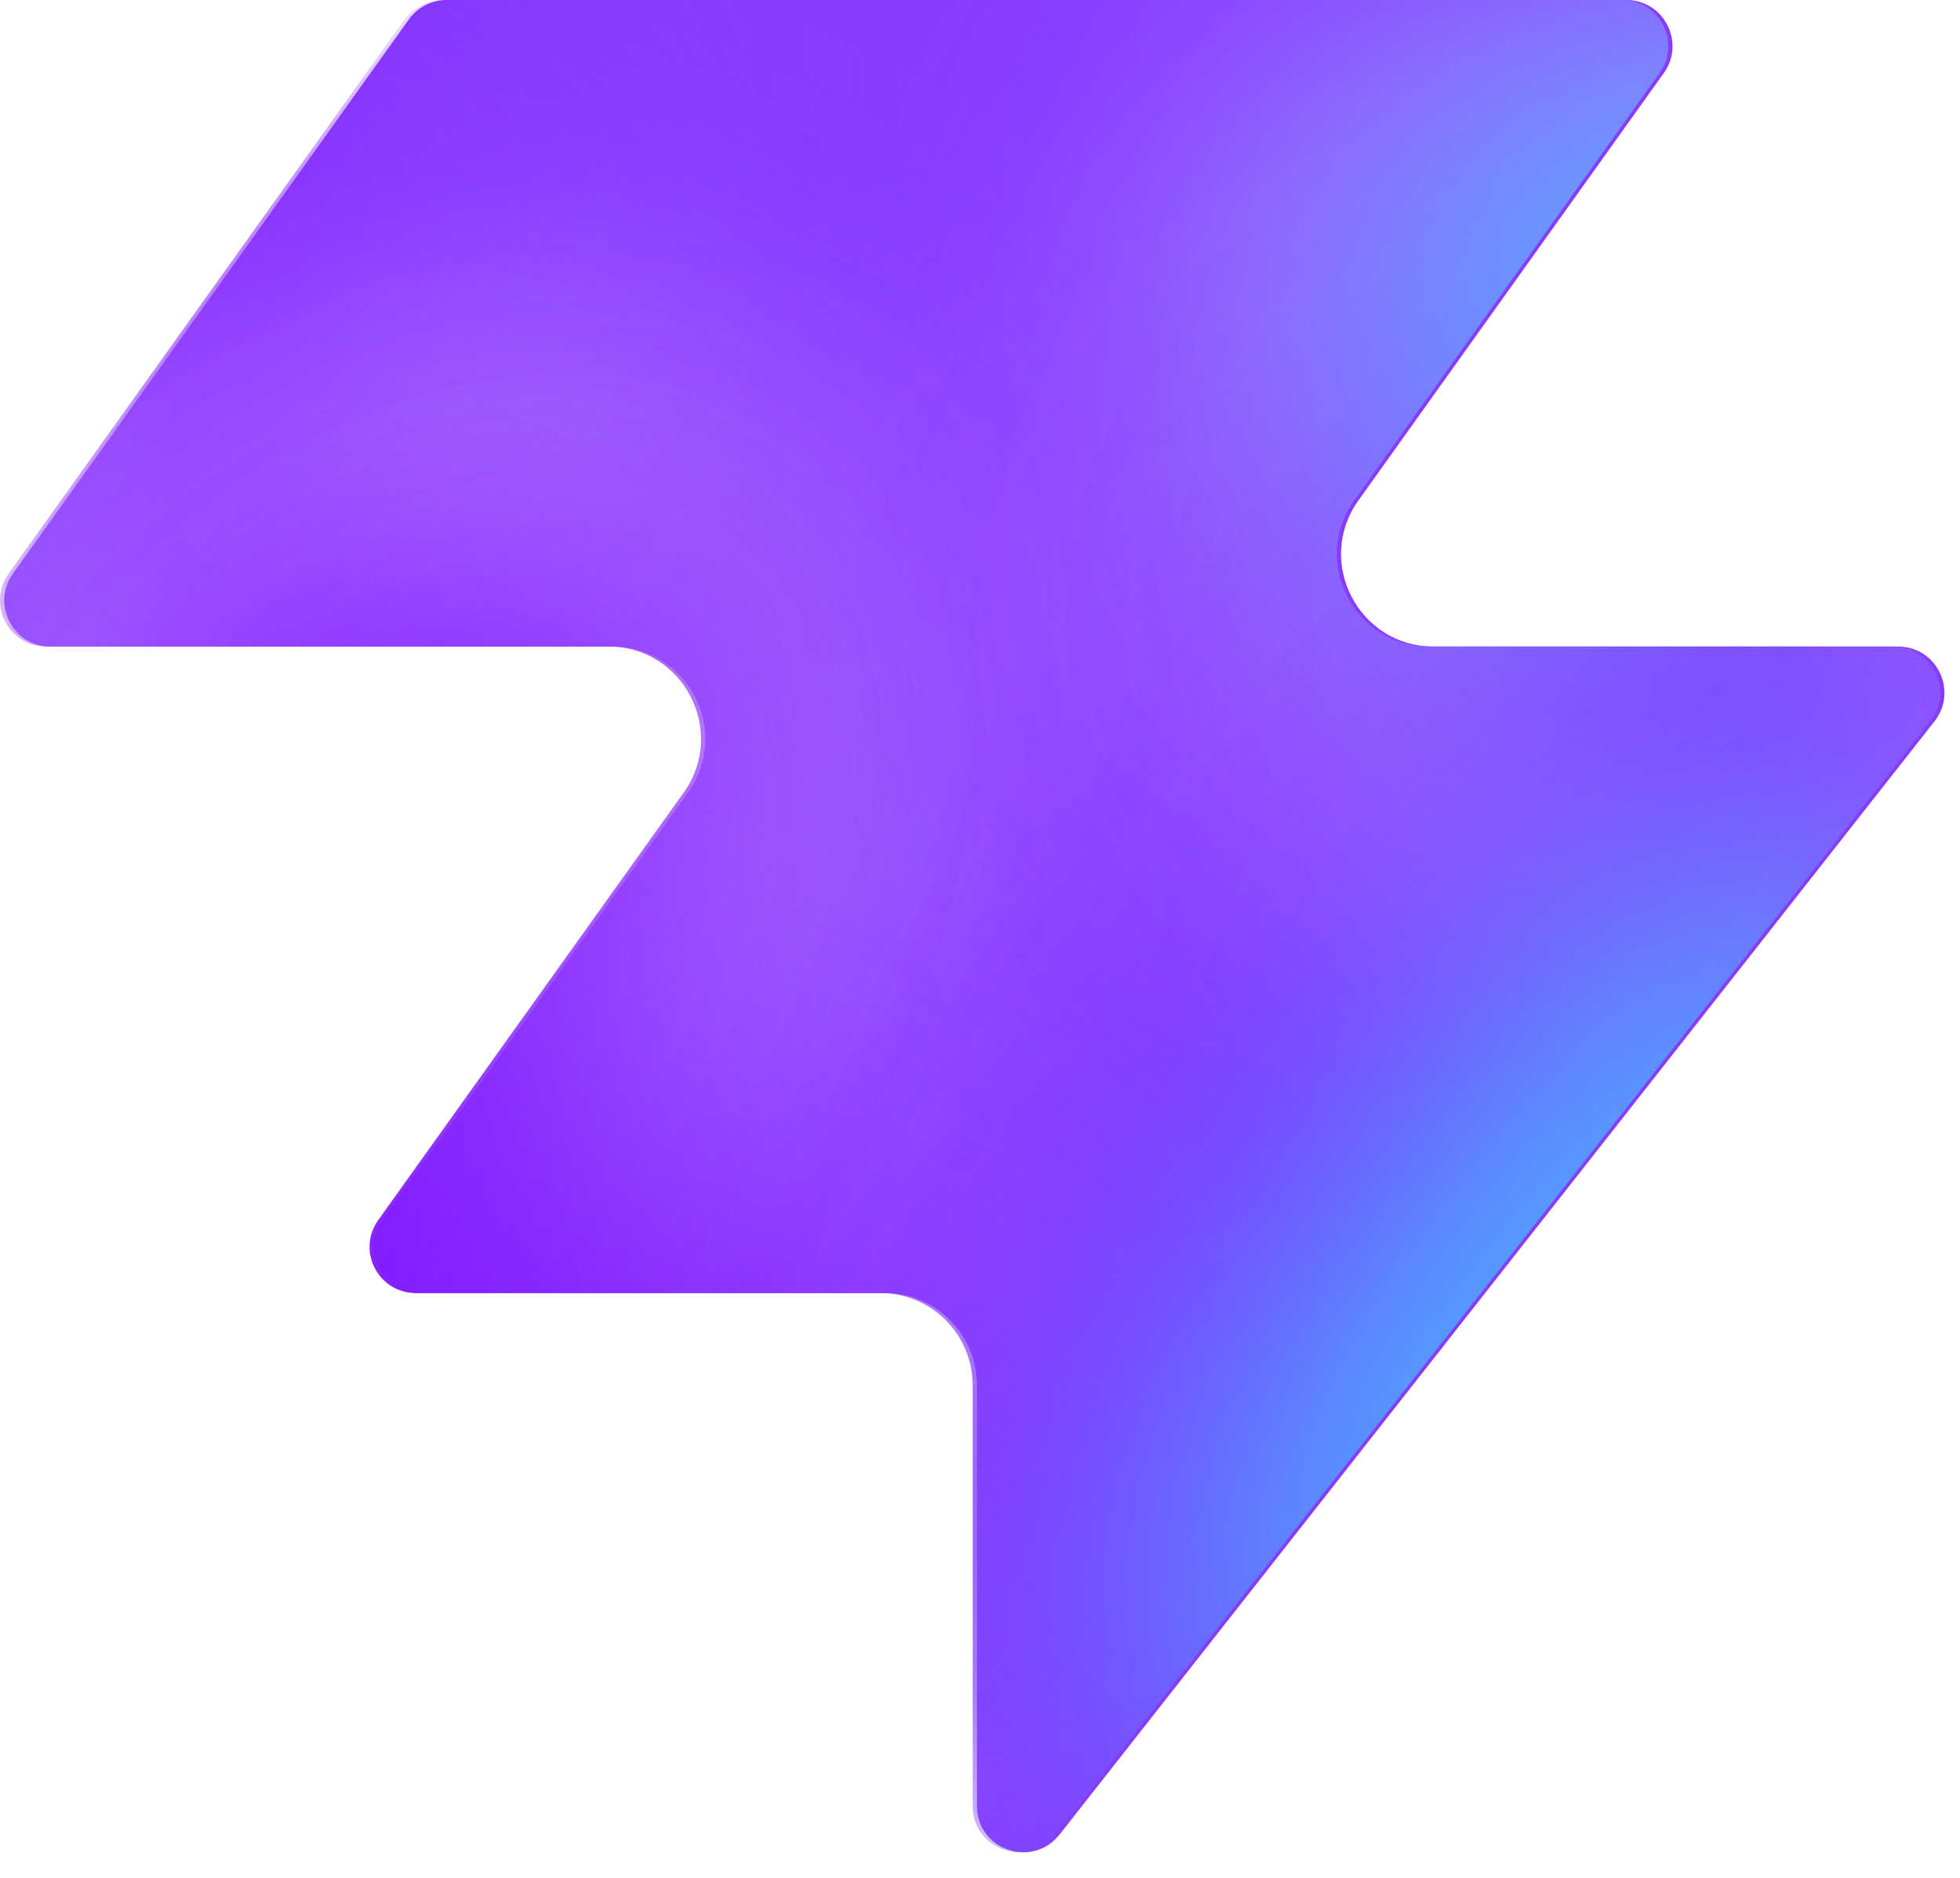
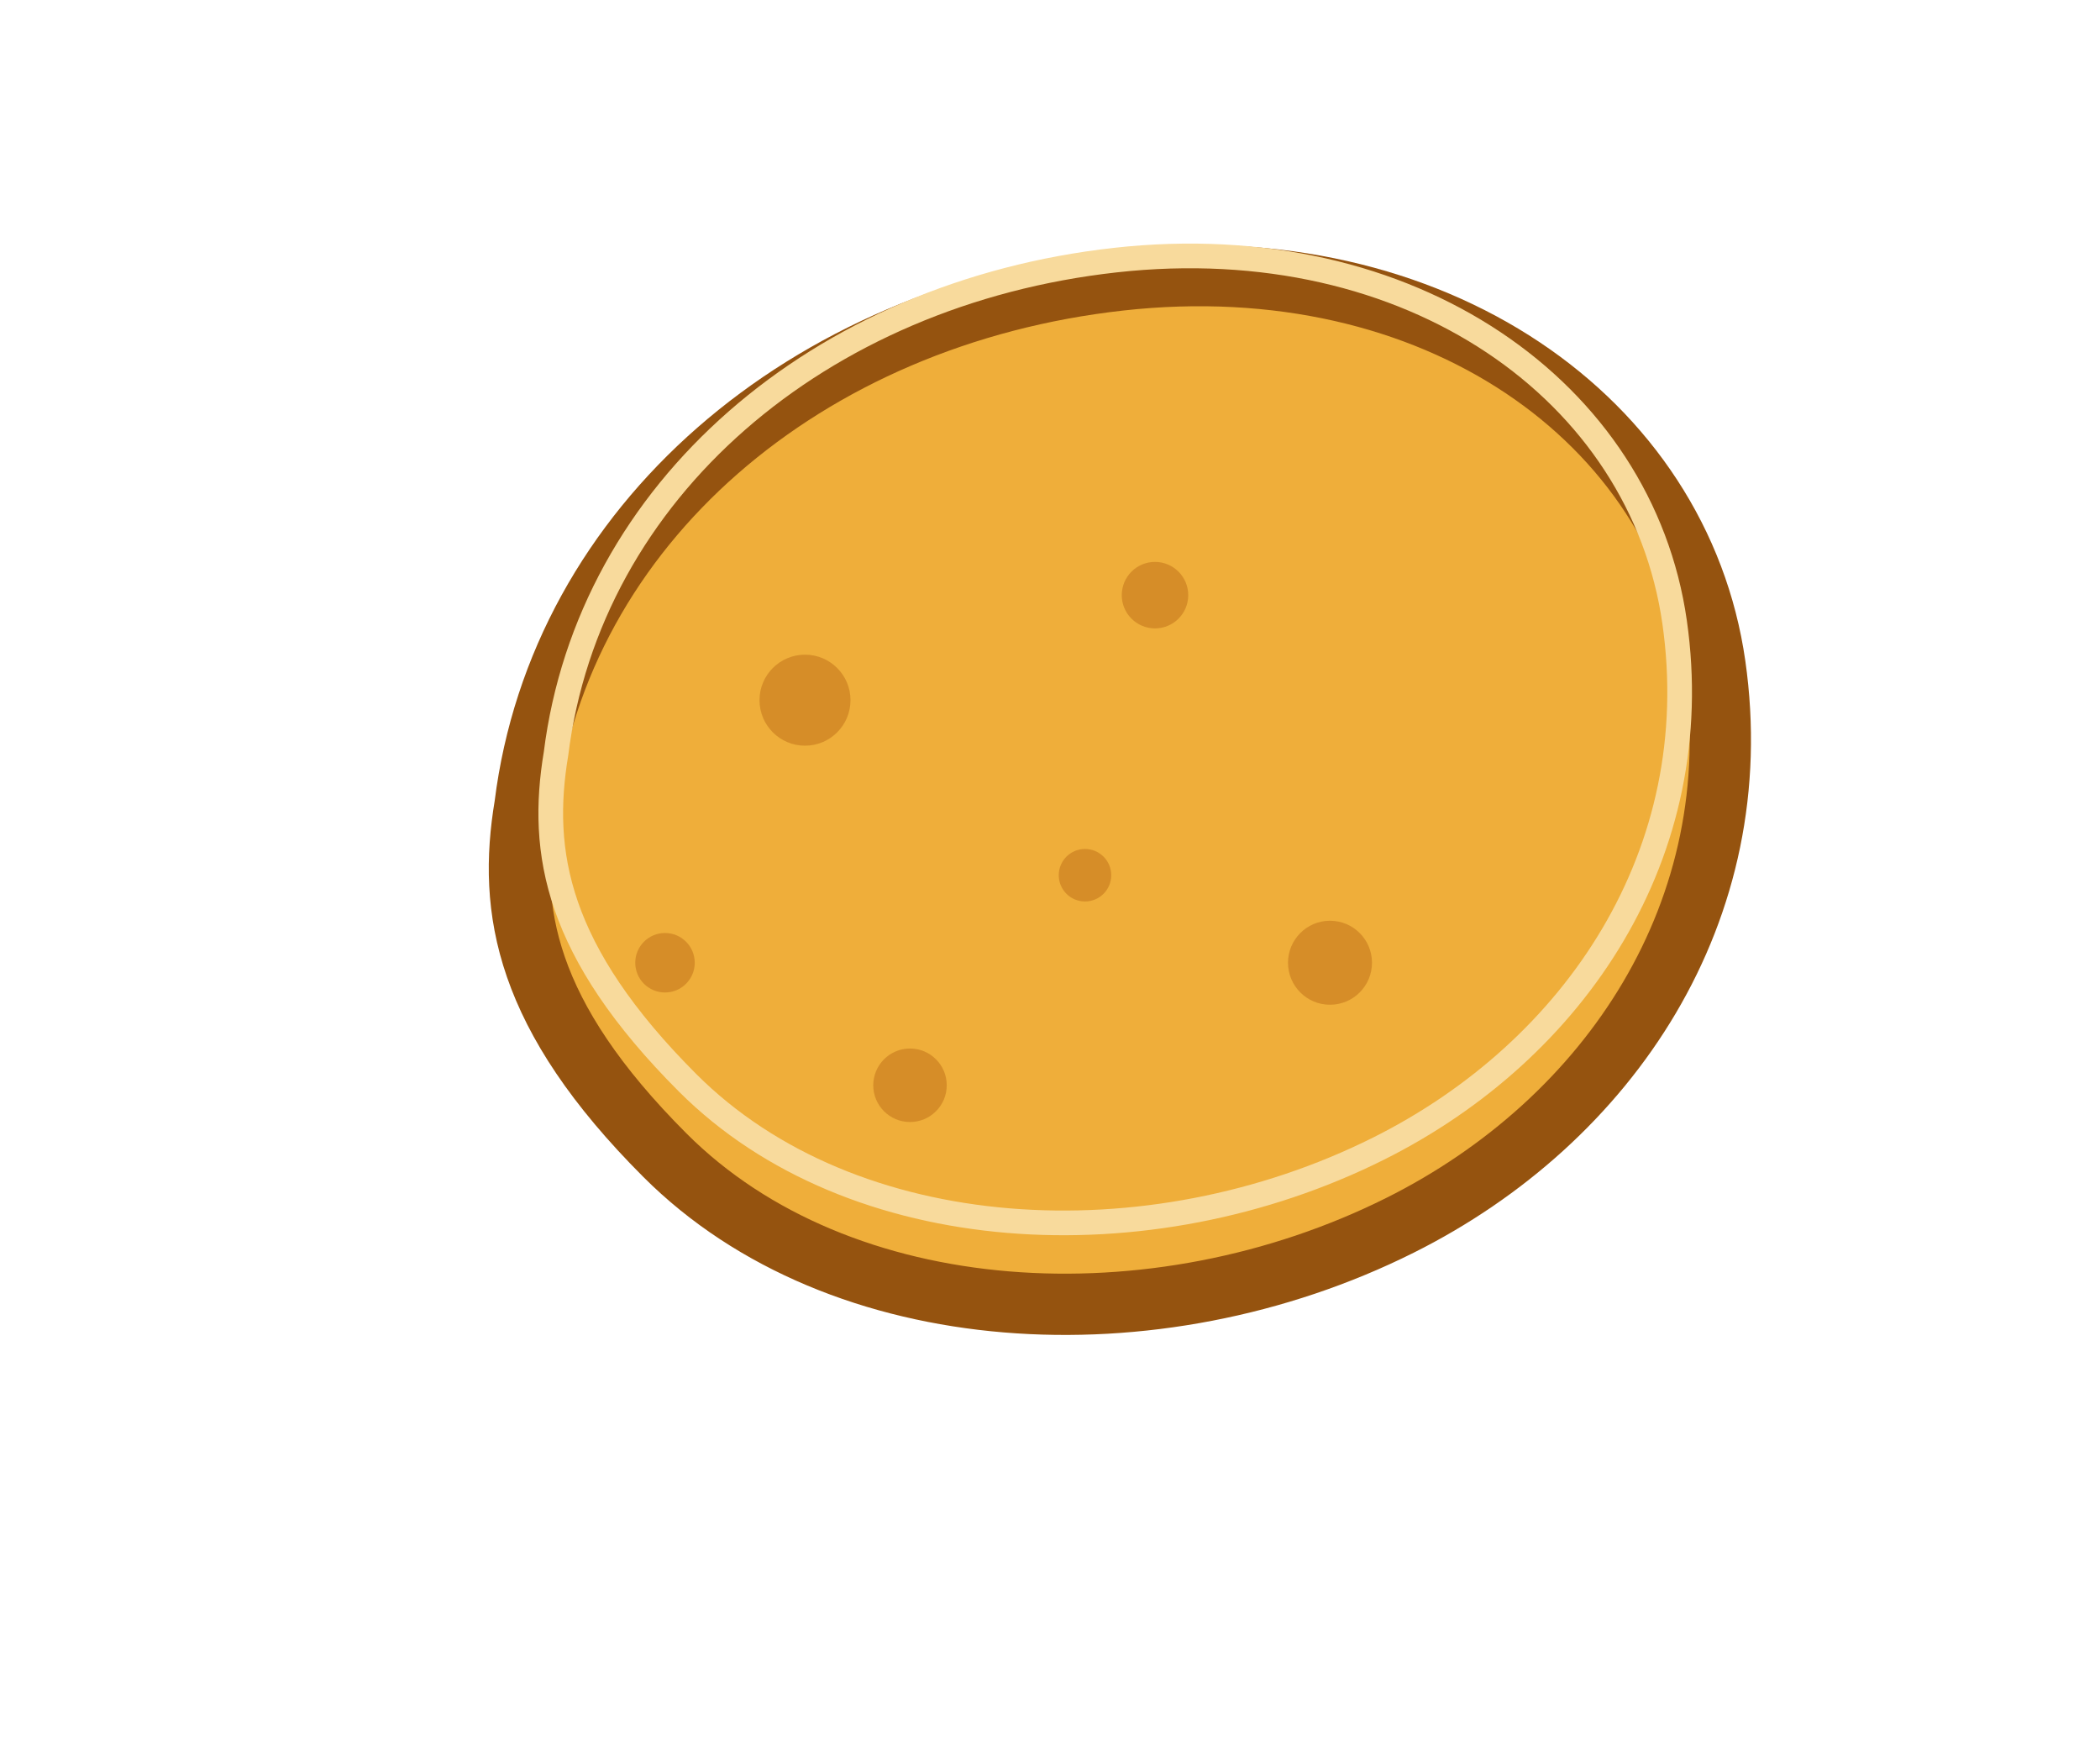
- <svg xmlns="http://www.w3.org/2000/svg" width="48" height="46" fill="none" viewBox="0 0 48 46">
-   <path fill="#863bff" d="M25.946 44.938c-.664.845-2.021.375-2.021-.698V33.937a2.26 2.26 0 0 0-2.262-2.262H10.287c-.92 0-1.456-1.04-.92-1.788l7.48-10.471c1.07-1.497 0-3.578-1.842-3.578H1.237c-.92 0-1.456-1.04-.92-1.788L10.013.474c.214-.297.556-.474.92-.474h28.894c.92 0 1.456 1.04.92 1.788l-7.48 10.471c-1.07 1.498 0 3.579 1.842 3.579h11.377c.943 0 1.473 1.088.89 1.83L25.947 44.94z" style="fill:#863bff;fill:color(display-p3 .525 .23 1);fill-opacity:1" />
-   <mask id="a" width="48" height="46" x="0" y="0" maskUnits="userSpaceOnUse" style="mask-type:alpha">
-     <path fill="#000" d="M25.842 44.938c-.664.844-2.021.375-2.021-.698V33.937a2.26 2.26 0 0 0-2.262-2.262H10.183c-.92 0-1.456-1.04-.92-1.788l7.48-10.471c1.07-1.498 0-3.579-1.842-3.579H1.133c-.92 0-1.456-1.04-.92-1.787L9.91.473c.214-.297.556-.474.92-.474h28.894c.92 0 1.456 1.04.92 1.788l-7.48 10.471c-1.07 1.498 0 3.578 1.842 3.578h11.377c.943 0 1.473 1.088.89 1.832L25.843 44.94z" style="fill:#000;fill-opacity:1" />
-   </mask>
-   <g mask="url(#a)">
-     <g filter="url(#b)">
-       <ellipse cx="5.508" cy="14.704" fill="#ede6ff" rx="5.508" ry="14.704" style="fill:#ede6ff;fill:color(display-p3 .927 .903 1);fill-opacity:1" transform="matrix(.00324 1 1 -.00324 -4.47 31.516)" />
-     </g>
-     <g filter="url(#c)">
-       <ellipse cx="10.399" cy="29.851" fill="#ede6ff" rx="10.399" ry="29.851" style="fill:#ede6ff;fill:color(display-p3 .927 .903 1);fill-opacity:1" transform="matrix(.00324 1 1 -.00324 -39.328 7.883)" />
-     </g>
-     <g filter="url(#d)">
-       <ellipse cx="5.508" cy="30.487" fill="#7e14ff" rx="5.508" ry="30.487" style="fill:#7e14ff;fill:color(display-p3 .492 .077 1);fill-opacity:1" transform="rotate(89.814 -25.913 -14.639)scale(1 -1)" />
-     </g>
-     <g filter="url(#e)">
-       <ellipse cx="5.508" cy="30.599" fill="#7e14ff" rx="5.508" ry="30.599" style="fill:#7e14ff;fill:color(display-p3 .492 .077 1);fill-opacity:1" transform="rotate(89.814 -32.644 -3.334)scale(1 -1)" />
-     </g>
-     <g filter="url(#f)">
-       <ellipse cx="5.508" cy="30.599" fill="#7e14ff" rx="5.508" ry="30.599" style="fill:#7e14ff;fill:color(display-p3 .492 .077 1);fill-opacity:1" transform="matrix(.00324 1 1 -.00324 -34.34 30.47)" />
-     </g>
-     <g filter="url(#g)">
-       <ellipse cx="14.072" cy="22.078" fill="#ede6ff" rx="14.072" ry="22.078" style="fill:#ede6ff;fill:color(display-p3 .927 .903 1);fill-opacity:1" transform="rotate(93.35 24.506 48.493)scale(-1 1)" />
-     </g>
-     <g filter="url(#h)">
-       <ellipse cx="3.47" cy="21.501" fill="#7e14ff" rx="3.47" ry="21.501" style="fill:#7e14ff;fill:color(display-p3 .492 .077 1);fill-opacity:1" transform="rotate(89.009 28.708 47.59)scale(-1 1)" />
-     </g>
-     <g filter="url(#i)">
-       <ellipse cx="3.47" cy="21.501" fill="#7e14ff" rx="3.47" ry="21.501" style="fill:#7e14ff;fill:color(display-p3 .492 .077 1);fill-opacity:1" transform="rotate(89.009 28.708 47.59)scale(-1 1)" />
-     </g>
-     <g filter="url(#j)">
-       <ellipse cx=".387" cy="8.972" fill="#7e14ff" rx="4.407" ry="29.108" style="fill:#7e14ff;fill:color(display-p3 .492 .077 1);fill-opacity:1" transform="rotate(39.51 .387 8.972)" />
-     </g>
-     <g filter="url(#k)">
-       <ellipse cx="47.523" cy="-6.092" fill="#7e14ff" rx="4.407" ry="29.108" style="fill:#7e14ff;fill:color(display-p3 .492 .077 1);fill-opacity:1" transform="rotate(37.892 47.523 -6.092)" />
-     </g>
-     <g filter="url(#l)">
-       <ellipse cx="41.412" cy="6.333" fill="#47bfff" rx="5.971" ry="9.665" style="fill:#47bfff;fill:color(display-p3 .28 .748 1);fill-opacity:1" transform="rotate(37.892 41.412 6.333)" />
-     </g>
-     <g filter="url(#m)">
-       <ellipse cx="-1.879" cy="38.332" fill="#7e14ff" rx="4.407" ry="29.108" style="fill:#7e14ff;fill:color(display-p3 .492 .077 1);fill-opacity:1" transform="rotate(37.892 -1.88 38.332)" />
-     </g>
-     <g filter="url(#n)">
-       <ellipse cx="-1.879" cy="38.332" fill="#7e14ff" rx="4.407" ry="29.108" style="fill:#7e14ff;fill:color(display-p3 .492 .077 1);fill-opacity:1" transform="rotate(37.892 -1.88 38.332)" />
-     </g>
-     <g filter="url(#o)">
-       <ellipse cx="35.651" cy="29.907" fill="#7e14ff" rx="4.407" ry="29.108" style="fill:#7e14ff;fill:color(display-p3 .492 .077 1);fill-opacity:1" transform="rotate(37.892 35.651 29.907)" />
-     </g>
-     <g filter="url(#p)">
-       <ellipse cx="38.418" cy="32.4" fill="#47bfff" rx="5.971" ry="15.297" style="fill:#47bfff;fill:color(display-p3 .28 .748 1);fill-opacity:1" transform="rotate(37.892 38.418 32.4)" />
+ <svg xmlns="http://www.w3.org/2000/svg" viewBox="0 0 120 100" width="120" height="100">
+   <g transform="rotate(0 60 50)">
+     <path d="M30 46c2-16 16-28 34-30 18-2 32 8 34 22 2 14-6 26-18 32-14 7-32 6-42-4-8-8-9-14-8-20z" fill="#EFAE3A" stroke="#95530F" stroke-width="3.5" stroke-linejoin="round" />
+     <path d="M30 46c2-16 16-28 34-30 18-2 32 8 34 22 2 14-6 26-18 32-14 7-32 6-42-4-8-8-9-14-8-20z" fill="none" stroke="#F8DA9C" stroke-width="1.5" transform="translate(0,-3) scale(0.94) translate(3.8,3)" />
+     <g fill="#C1731A" opacity=".55">
+       <circle cx="46" cy="40" r="2.6" />
+       <circle cx="66" cy="34" r="1.9" />
+       <circle cx="76" cy="55" r="2.4" />
+       <circle cx="52" cy="62" r="2.1" />
+       <circle cx="62" cy="50" r="1.5" />
+       <circle cx="38" cy="55" r="1.7" />
    </g>
  </g>
-   <defs>
-     <filter id="b" width="60.045" height="41.654" x="-19.77" y="16.149" color-interpolation-filters="sRGB" filterUnits="userSpaceOnUse">
-       <feFlood flood-opacity="0" result="BackgroundImageFix" />
-       <feBlend in="SourceGraphic" in2="BackgroundImageFix" result="shape" />
-       <feGaussianBlur result="effect1_foregroundBlur_2002_17158" stdDeviation="7.659" />
-     </filter>
-     <filter id="c" width="90.34" height="51.437" x="-54.613" y="-7.533" color-interpolation-filters="sRGB" filterUnits="userSpaceOnUse">
-       <feFlood flood-opacity="0" result="BackgroundImageFix" />
-       <feBlend in="SourceGraphic" in2="BackgroundImageFix" result="shape" />
-       <feGaussianBlur result="effect1_foregroundBlur_2002_17158" stdDeviation="7.659" />
-     </filter>
-     <filter id="d" width="79.355" height="29.4" x="-49.64" y="2.03" color-interpolation-filters="sRGB" filterUnits="userSpaceOnUse">
-       <feFlood flood-opacity="0" result="BackgroundImageFix" />
-       <feBlend in="SourceGraphic" in2="BackgroundImageFix" result="shape" />
-       <feGaussianBlur result="effect1_foregroundBlur_2002_17158" stdDeviation="4.596" />
-     </filter>
-     <filter id="e" width="79.579" height="29.4" x="-45.045" y="20.029" color-interpolation-filters="sRGB" filterUnits="userSpaceOnUse">
-       <feFlood flood-opacity="0" result="BackgroundImageFix" />
-       <feBlend in="SourceGraphic" in2="BackgroundImageFix" result="shape" />
-       <feGaussianBlur result="effect1_foregroundBlur_2002_17158" stdDeviation="4.596" />
-     </filter>
-     <filter id="f" width="79.579" height="29.4" x="-43.513" y="21.178" color-interpolation-filters="sRGB" filterUnits="userSpaceOnUse">
-       <feFlood flood-opacity="0" result="BackgroundImageFix" />
-       <feBlend in="SourceGraphic" in2="BackgroundImageFix" result="shape" />
-       <feGaussianBlur result="effect1_foregroundBlur_2002_17158" stdDeviation="4.596" />
-     </filter>
-     <filter id="g" width="74.749" height="58.852" x="15.756" y="-17.901" color-interpolation-filters="sRGB" filterUnits="userSpaceOnUse">
-       <feFlood flood-opacity="0" result="BackgroundImageFix" />
-       <feBlend in="SourceGraphic" in2="BackgroundImageFix" result="shape" />
-       <feGaussianBlur result="effect1_foregroundBlur_2002_17158" stdDeviation="7.659" />
-     </filter>
-     <filter id="h" width="61.377" height="25.362" x="23.548" y="2.284" color-interpolation-filters="sRGB" filterUnits="userSpaceOnUse">
-       <feFlood flood-opacity="0" result="BackgroundImageFix" />
-       <feBlend in="SourceGraphic" in2="BackgroundImageFix" result="shape" />
-       <feGaussianBlur result="effect1_foregroundBlur_2002_17158" stdDeviation="4.596" />
-     </filter>
-     <filter id="i" width="61.377" height="25.362" x="23.548" y="2.284" color-interpolation-filters="sRGB" filterUnits="userSpaceOnUse">
-       <feFlood flood-opacity="0" result="BackgroundImageFix" />
-       <feBlend in="SourceGraphic" in2="BackgroundImageFix" result="shape" />
-       <feGaussianBlur result="effect1_foregroundBlur_2002_17158" stdDeviation="4.596" />
-     </filter>
-     <filter id="j" width="56.045" height="63.649" x="-27.636" y="-22.853" color-interpolation-filters="sRGB" filterUnits="userSpaceOnUse">
-       <feFlood flood-opacity="0" result="BackgroundImageFix" />
-       <feBlend in="SourceGraphic" in2="BackgroundImageFix" result="shape" />
-       <feGaussianBlur result="effect1_foregroundBlur_2002_17158" stdDeviation="4.596" />
-     </filter>
-     <filter id="k" width="54.814" height="64.646" x="20.116" y="-38.415" color-interpolation-filters="sRGB" filterUnits="userSpaceOnUse">
-       <feFlood flood-opacity="0" result="BackgroundImageFix" />
-       <feBlend in="SourceGraphic" in2="BackgroundImageFix" result="shape" />
-       <feGaussianBlur result="effect1_foregroundBlur_2002_17158" stdDeviation="4.596" />
-     </filter>
-     <filter id="l" width="33.541" height="35.313" x="24.641" y="-11.323" color-interpolation-filters="sRGB" filterUnits="userSpaceOnUse">
-       <feFlood flood-opacity="0" result="BackgroundImageFix" />
-       <feBlend in="SourceGraphic" in2="BackgroundImageFix" result="shape" />
-       <feGaussianBlur result="effect1_foregroundBlur_2002_17158" stdDeviation="4.596" />
-     </filter>
-     <filter id="m" width="54.814" height="64.646" x="-29.286" y="6.009" color-interpolation-filters="sRGB" filterUnits="userSpaceOnUse">
-       <feFlood flood-opacity="0" result="BackgroundImageFix" />
-       <feBlend in="SourceGraphic" in2="BackgroundImageFix" result="shape" />
-       <feGaussianBlur result="effect1_foregroundBlur_2002_17158" stdDeviation="4.596" />
-     </filter>
-     <filter id="n" width="54.814" height="64.646" x="-29.286" y="6.009" color-interpolation-filters="sRGB" filterUnits="userSpaceOnUse">
-       <feFlood flood-opacity="0" result="BackgroundImageFix" />
-       <feBlend in="SourceGraphic" in2="BackgroundImageFix" result="shape" />
-       <feGaussianBlur result="effect1_foregroundBlur_2002_17158" stdDeviation="4.596" />
-     </filter>
-     <filter id="o" width="54.814" height="64.646" x="8.244" y="-2.416" color-interpolation-filters="sRGB" filterUnits="userSpaceOnUse">
-       <feFlood flood-opacity="0" result="BackgroundImageFix" />
-       <feBlend in="SourceGraphic" in2="BackgroundImageFix" result="shape" />
-       <feGaussianBlur result="effect1_foregroundBlur_2002_17158" stdDeviation="4.596" />
-     </filter>
-     <filter id="p" width="39.409" height="43.623" x="18.713" y="10.588" color-interpolation-filters="sRGB" filterUnits="userSpaceOnUse">
-       <feFlood flood-opacity="0" result="BackgroundImageFix" />
-       <feBlend in="SourceGraphic" in2="BackgroundImageFix" result="shape" />
-       <feGaussianBlur result="effect1_foregroundBlur_2002_17158" stdDeviation="4.596" />
-     </filter>
-   </defs>
</svg>
